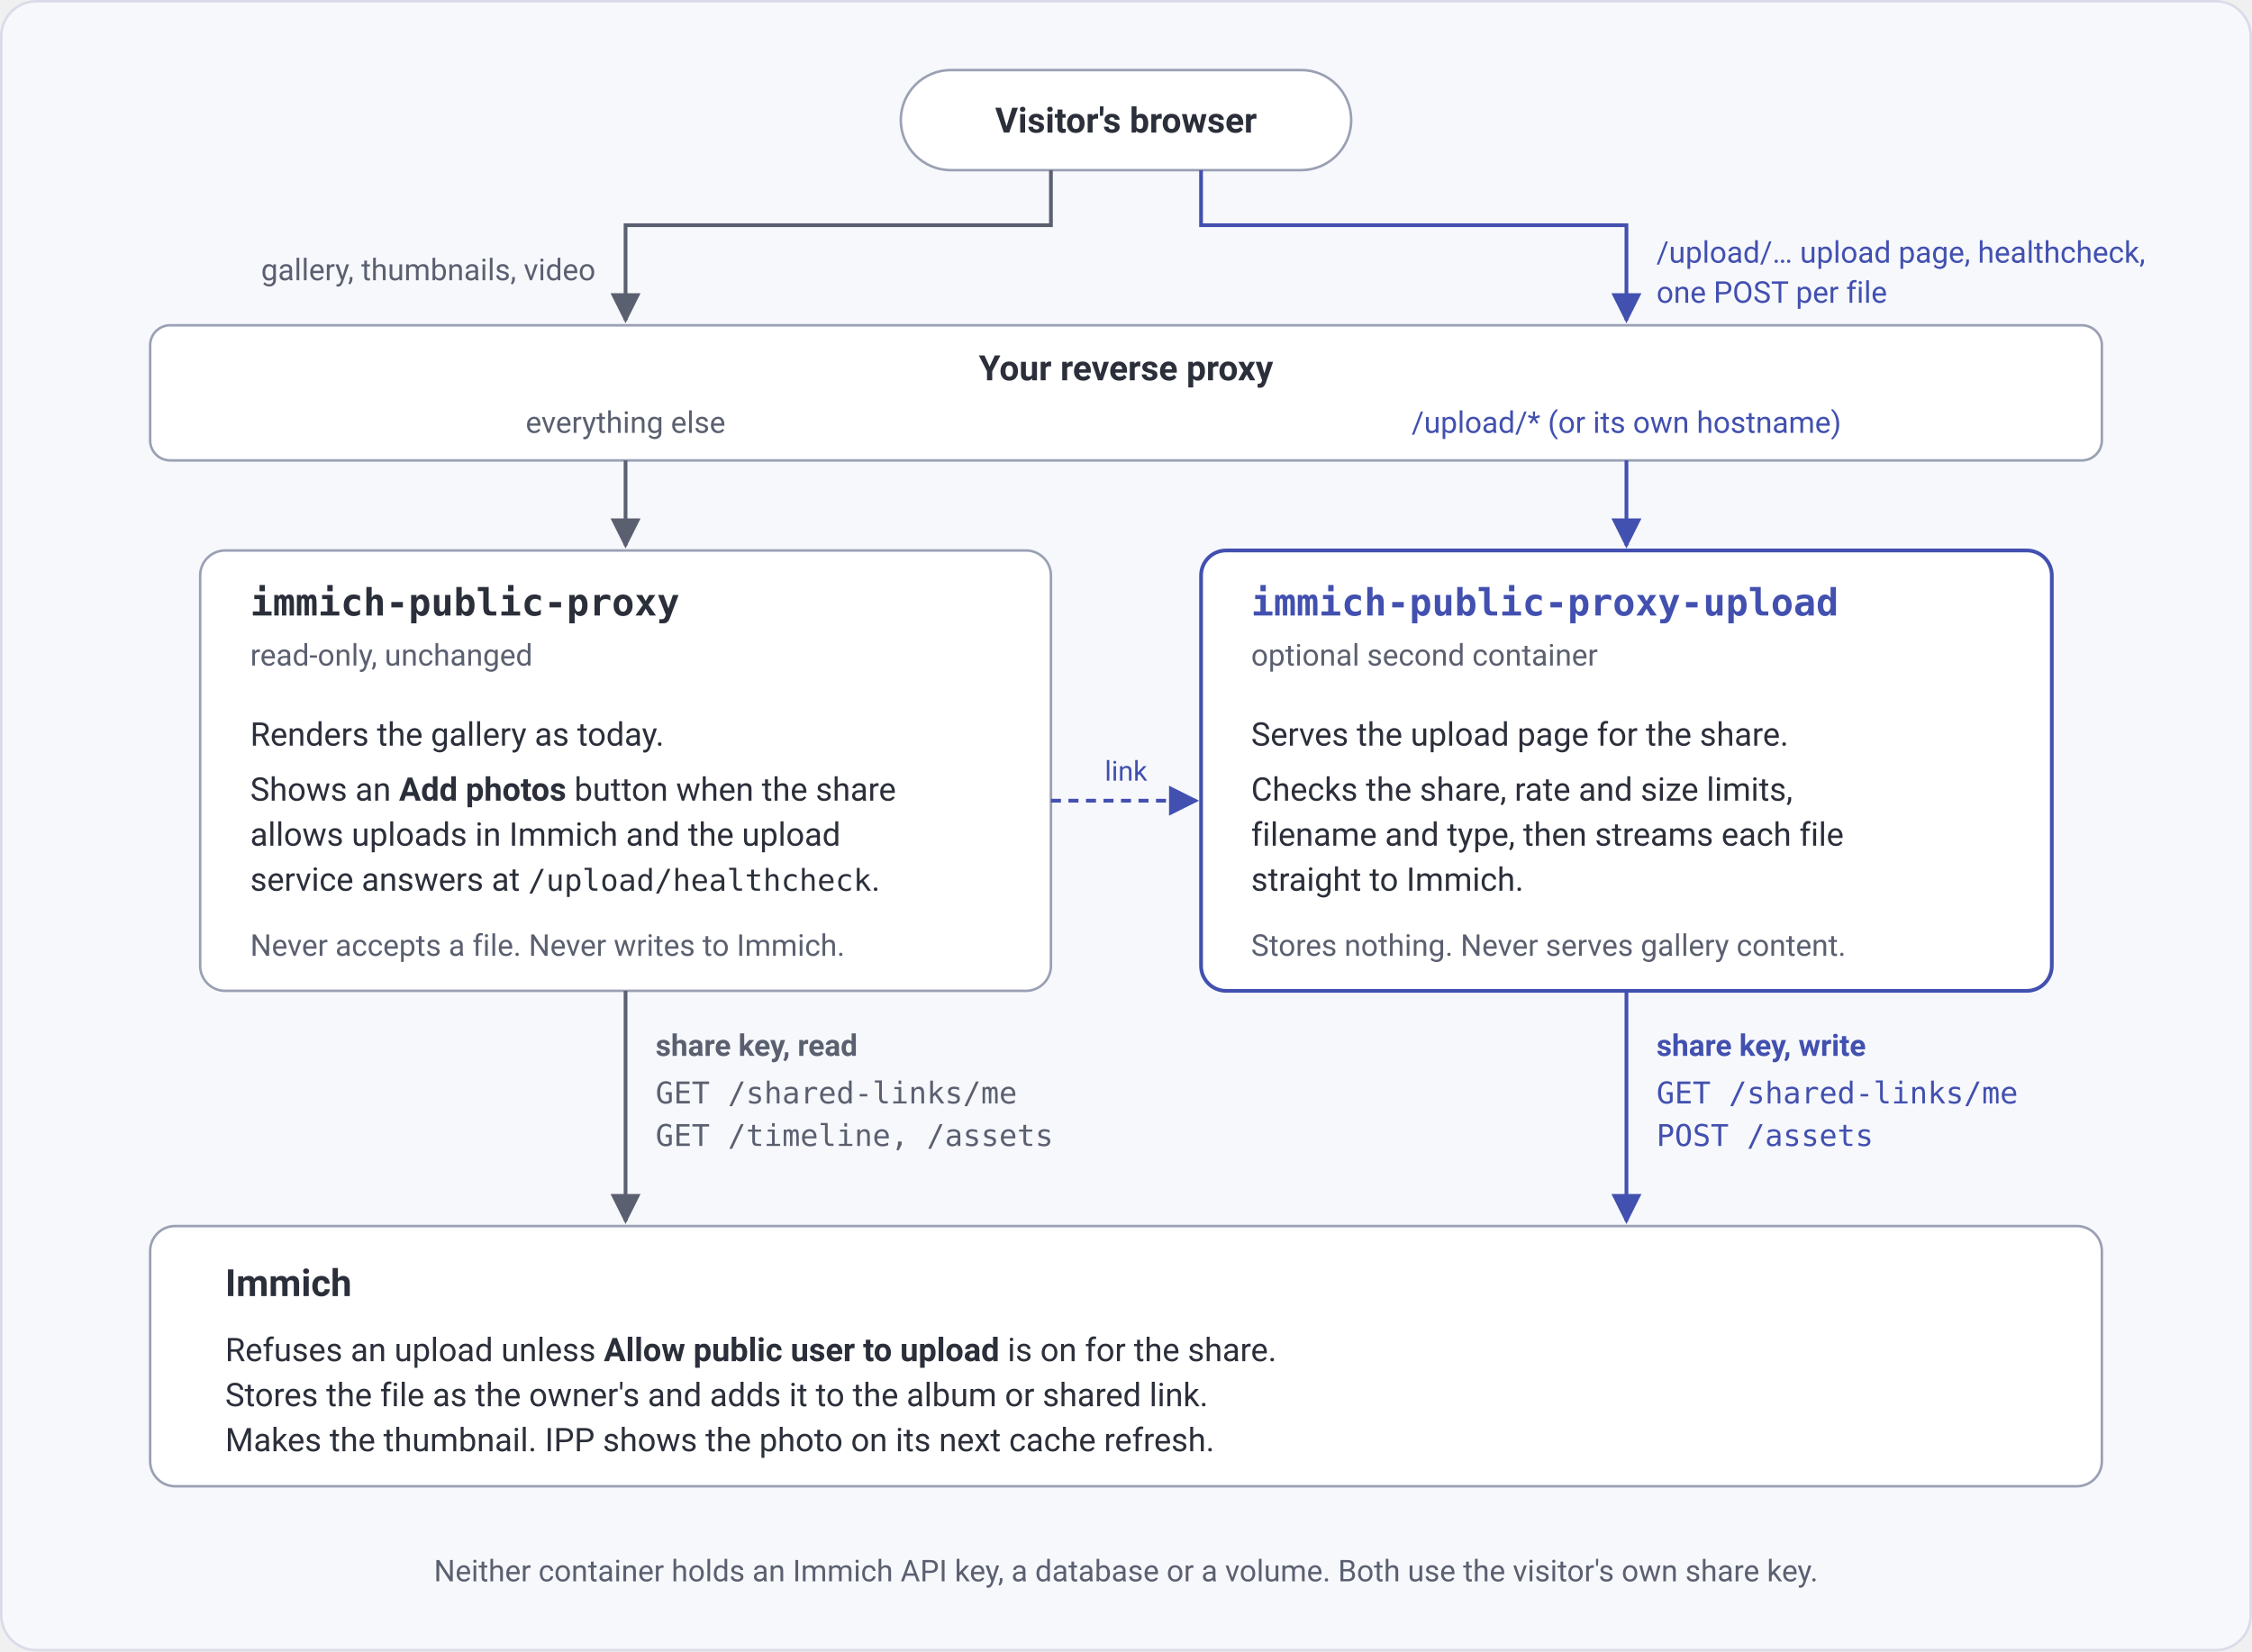
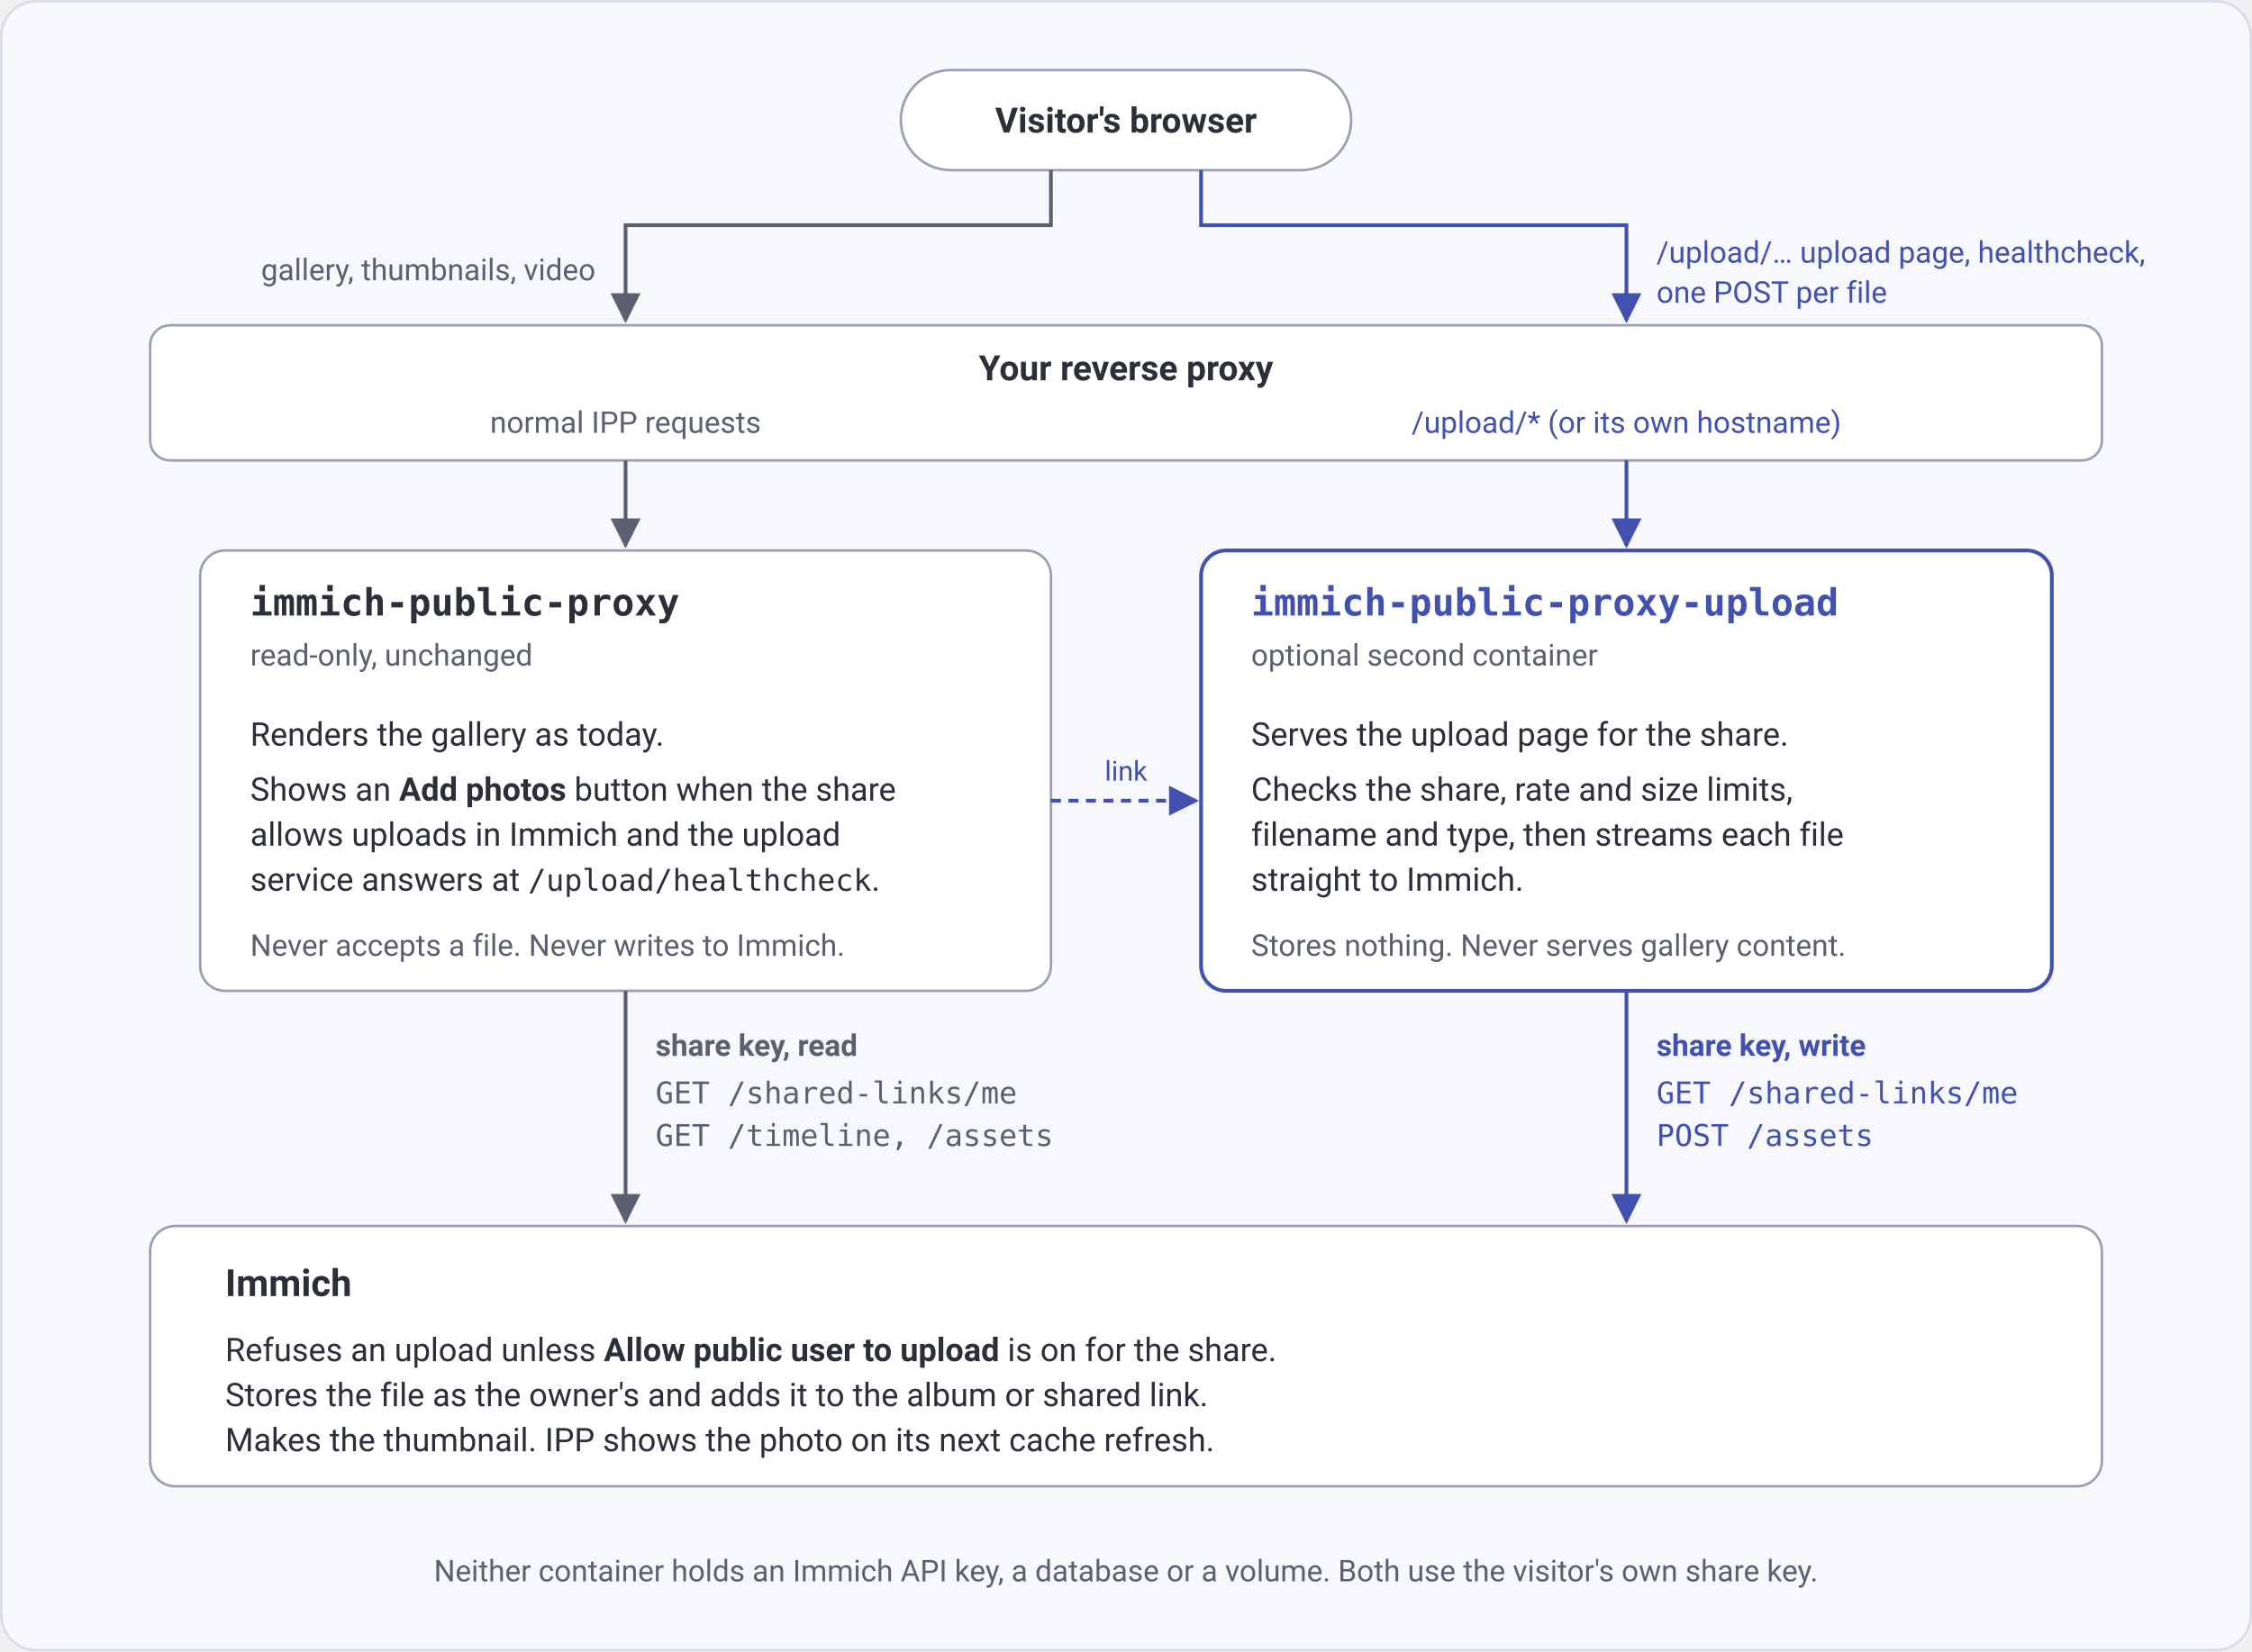
<svg xmlns="http://www.w3.org/2000/svg" viewBox="0 0 900 660" width="900" height="660" role="img" aria-label="How visitor uploads work: the browser reaches the reverse proxy, which sends gallery requests to the read-only immich-public-proxy container and /upload requests to the optional immich-public-proxy-upload container. Both talk to Immich with the visitor's share key. Immich refuses uploads unless the share allows them, stores the file and adds it to the album or link.">
  <defs>
    <marker id="arrow" viewBox="0 0 10 10" refX="9" refY="5" markerWidth="8" markerHeight="8" orient="auto-start-reverse">
      <path d="M 0 0 L 10 5 L 0 10 z" fill="#5b6070" />
    </marker>
    <marker id="arrow-accent" viewBox="0 0 10 10" refX="9" refY="5" markerWidth="8" markerHeight="8" orient="auto-start-reverse">
      <path d="M 0 0 L 10 5 L 0 10 z" fill="#4250af" />
    </marker>
  </defs>
  <rect x="0.5" y="0.5" width="899" height="659" rx="14" fill="#f7f8fc" stroke="#d9dce8" />
  <g font-family="ui-sans-serif, -apple-system, 'Segoe UI', Roboto, Helvetica, Arial, sans-serif" font-size="13" fill="#2b2f3a">
    <rect x="360" y="28" width="180" height="40" rx="20" fill="#ffffff" stroke="#9aa0b4" />
    <text x="450" y="53" text-anchor="middle" font-size="14" font-weight="600">Visitor's browser</text>
    <path d="M 420 68 L 420 90 L 250 90 L 250 128" fill="none" stroke="#5b6070" stroke-width="1.5" marker-end="url(#arrow)" />
    <path d="M 480 68 L 480 90 L 650 90 L 650 128" fill="none" stroke="#4250af" stroke-width="1.5" marker-end="url(#arrow-accent)" />
    <text x="238" y="112" text-anchor="end" fill="#5b6070" font-size="12">gallery, thumbnails, video</text>
    <text x="662" y="105" fill="#4250af" font-size="12">/upload/… upload page, healthcheck,</text>
    <text x="662" y="121" fill="#4250af" font-size="12">one POST per file</text>
    <rect x="60" y="130" width="780" height="54" rx="8" fill="#ffffff" stroke="#9aa0b4" />
    <text x="450" y="152" text-anchor="middle" font-size="14" font-weight="600">Your reverse proxy</text>
-     <text x="250" y="173" text-anchor="middle" fill="#5b6070" font-size="12">everything else</text>
+     <text x="250" y="173" text-anchor="middle" fill="#5b6070" font-size="12">normal IPP requests</text>
    <text x="650" y="173" text-anchor="middle" fill="#4250af" font-size="12">/upload/*  (or its own hostname)</text>
    <line x1="250" y1="184" x2="250" y2="218" stroke="#5b6070" stroke-width="1.5" marker-end="url(#arrow)" />
    <line x1="650" y1="184" x2="650" y2="218" stroke="#4250af" stroke-width="1.5" marker-end="url(#arrow-accent)" />
    <rect x="80" y="220" width="340" height="176" rx="10" fill="#ffffff" stroke="#9aa0b4" />
    <text x="100" y="246" font-size="15" font-weight="700" font-family="ui-monospace, SFMono-Regular, Menlo, Consolas, monospace">immich-public-proxy</text>
    <text x="100" y="266" fill="#5b6070" font-size="12">read-only, unchanged</text>
    <text x="100" y="298">Renders the gallery as today.</text>
    <text x="100" y="320">Shows an <tspan font-weight="600">Add photos</tspan> button when the share</text>
    <text x="100" y="338">allows uploads in Immich and the upload</text>
    <text x="100" y="356">service answers at <tspan font-family="ui-monospace, Menlo, Consolas, monospace" font-size="12">/upload/healthcheck</tspan>.</text>
    <text x="100" y="382" fill="#5b6070" font-size="12">Never accepts a file. Never writes to Immich.</text>
    <rect x="480" y="220" width="340" height="176" rx="10" fill="#ffffff" stroke="#4250af" stroke-width="1.5" />
    <text x="500" y="246" font-size="15" font-weight="700" fill="#4250af" font-family="ui-monospace, SFMono-Regular, Menlo, Consolas, monospace">immich-public-proxy-upload</text>
    <text x="500" y="266" fill="#5b6070" font-size="12">optional second container</text>
    <text x="500" y="298">Serves the upload page for the share.</text>
    <text x="500" y="320">Checks the share, rate and size limits,</text>
    <text x="500" y="338">filename and type, then streams each file</text>
    <text x="500" y="356">straight to Immich.</text>
    <text x="500" y="382" fill="#5b6070" font-size="12">Stores nothing. Never serves gallery content.</text>
    <line x1="420" y1="320" x2="478" y2="320" stroke="#4250af" stroke-width="1.5" stroke-dasharray="4 3" marker-end="url(#arrow-accent)" />
    <text x="450" y="312" text-anchor="middle" fill="#4250af" font-size="11">link</text>
    <line x1="250" y1="396" x2="250" y2="488" stroke="#5b6070" stroke-width="1.5" marker-end="url(#arrow)" />
    <text x="262" y="422" fill="#5b6070" font-size="12" font-weight="600">share key, read</text>
    <text x="262" y="441" fill="#5b6070" font-size="12" font-family="ui-monospace, Menlo, Consolas, monospace">GET /shared-links/me</text>
    <text x="262" y="458" fill="#5b6070" font-size="12" font-family="ui-monospace, Menlo, Consolas, monospace">GET /timeline, /assets</text>
    <line x1="650" y1="396" x2="650" y2="488" stroke="#4250af" stroke-width="1.5" marker-end="url(#arrow-accent)" />
    <text x="662" y="422" fill="#4250af" font-size="12" font-weight="600">share key, write</text>
    <text x="662" y="441" fill="#4250af" font-size="12" font-family="ui-monospace, Menlo, Consolas, monospace">GET  /shared-links/me</text>
    <text x="662" y="458" fill="#4250af" font-size="12" font-family="ui-monospace, Menlo, Consolas, monospace">POST /assets</text>
    <rect x="60" y="490" width="780" height="104" rx="10" fill="#ffffff" stroke="#9aa0b4" />
    <text x="90" y="518" font-size="15" font-weight="700">Immich</text>
    <text x="90" y="544">Refuses an upload unless <tspan font-weight="600">Allow public user to upload</tspan> is on for the share.</text>
    <text x="90" y="562">Stores the file as the owner's and adds it to the album or shared link.</text>
    <text x="90" y="580">Makes the thumbnail. IPP shows the photo on its next cache refresh.</text>
    <text x="450" y="632" text-anchor="middle" fill="#5b6070" font-size="12">Neither container holds an Immich API key, a database or a volume. Both use the visitor's own share key.</text>
  </g>
</svg>
